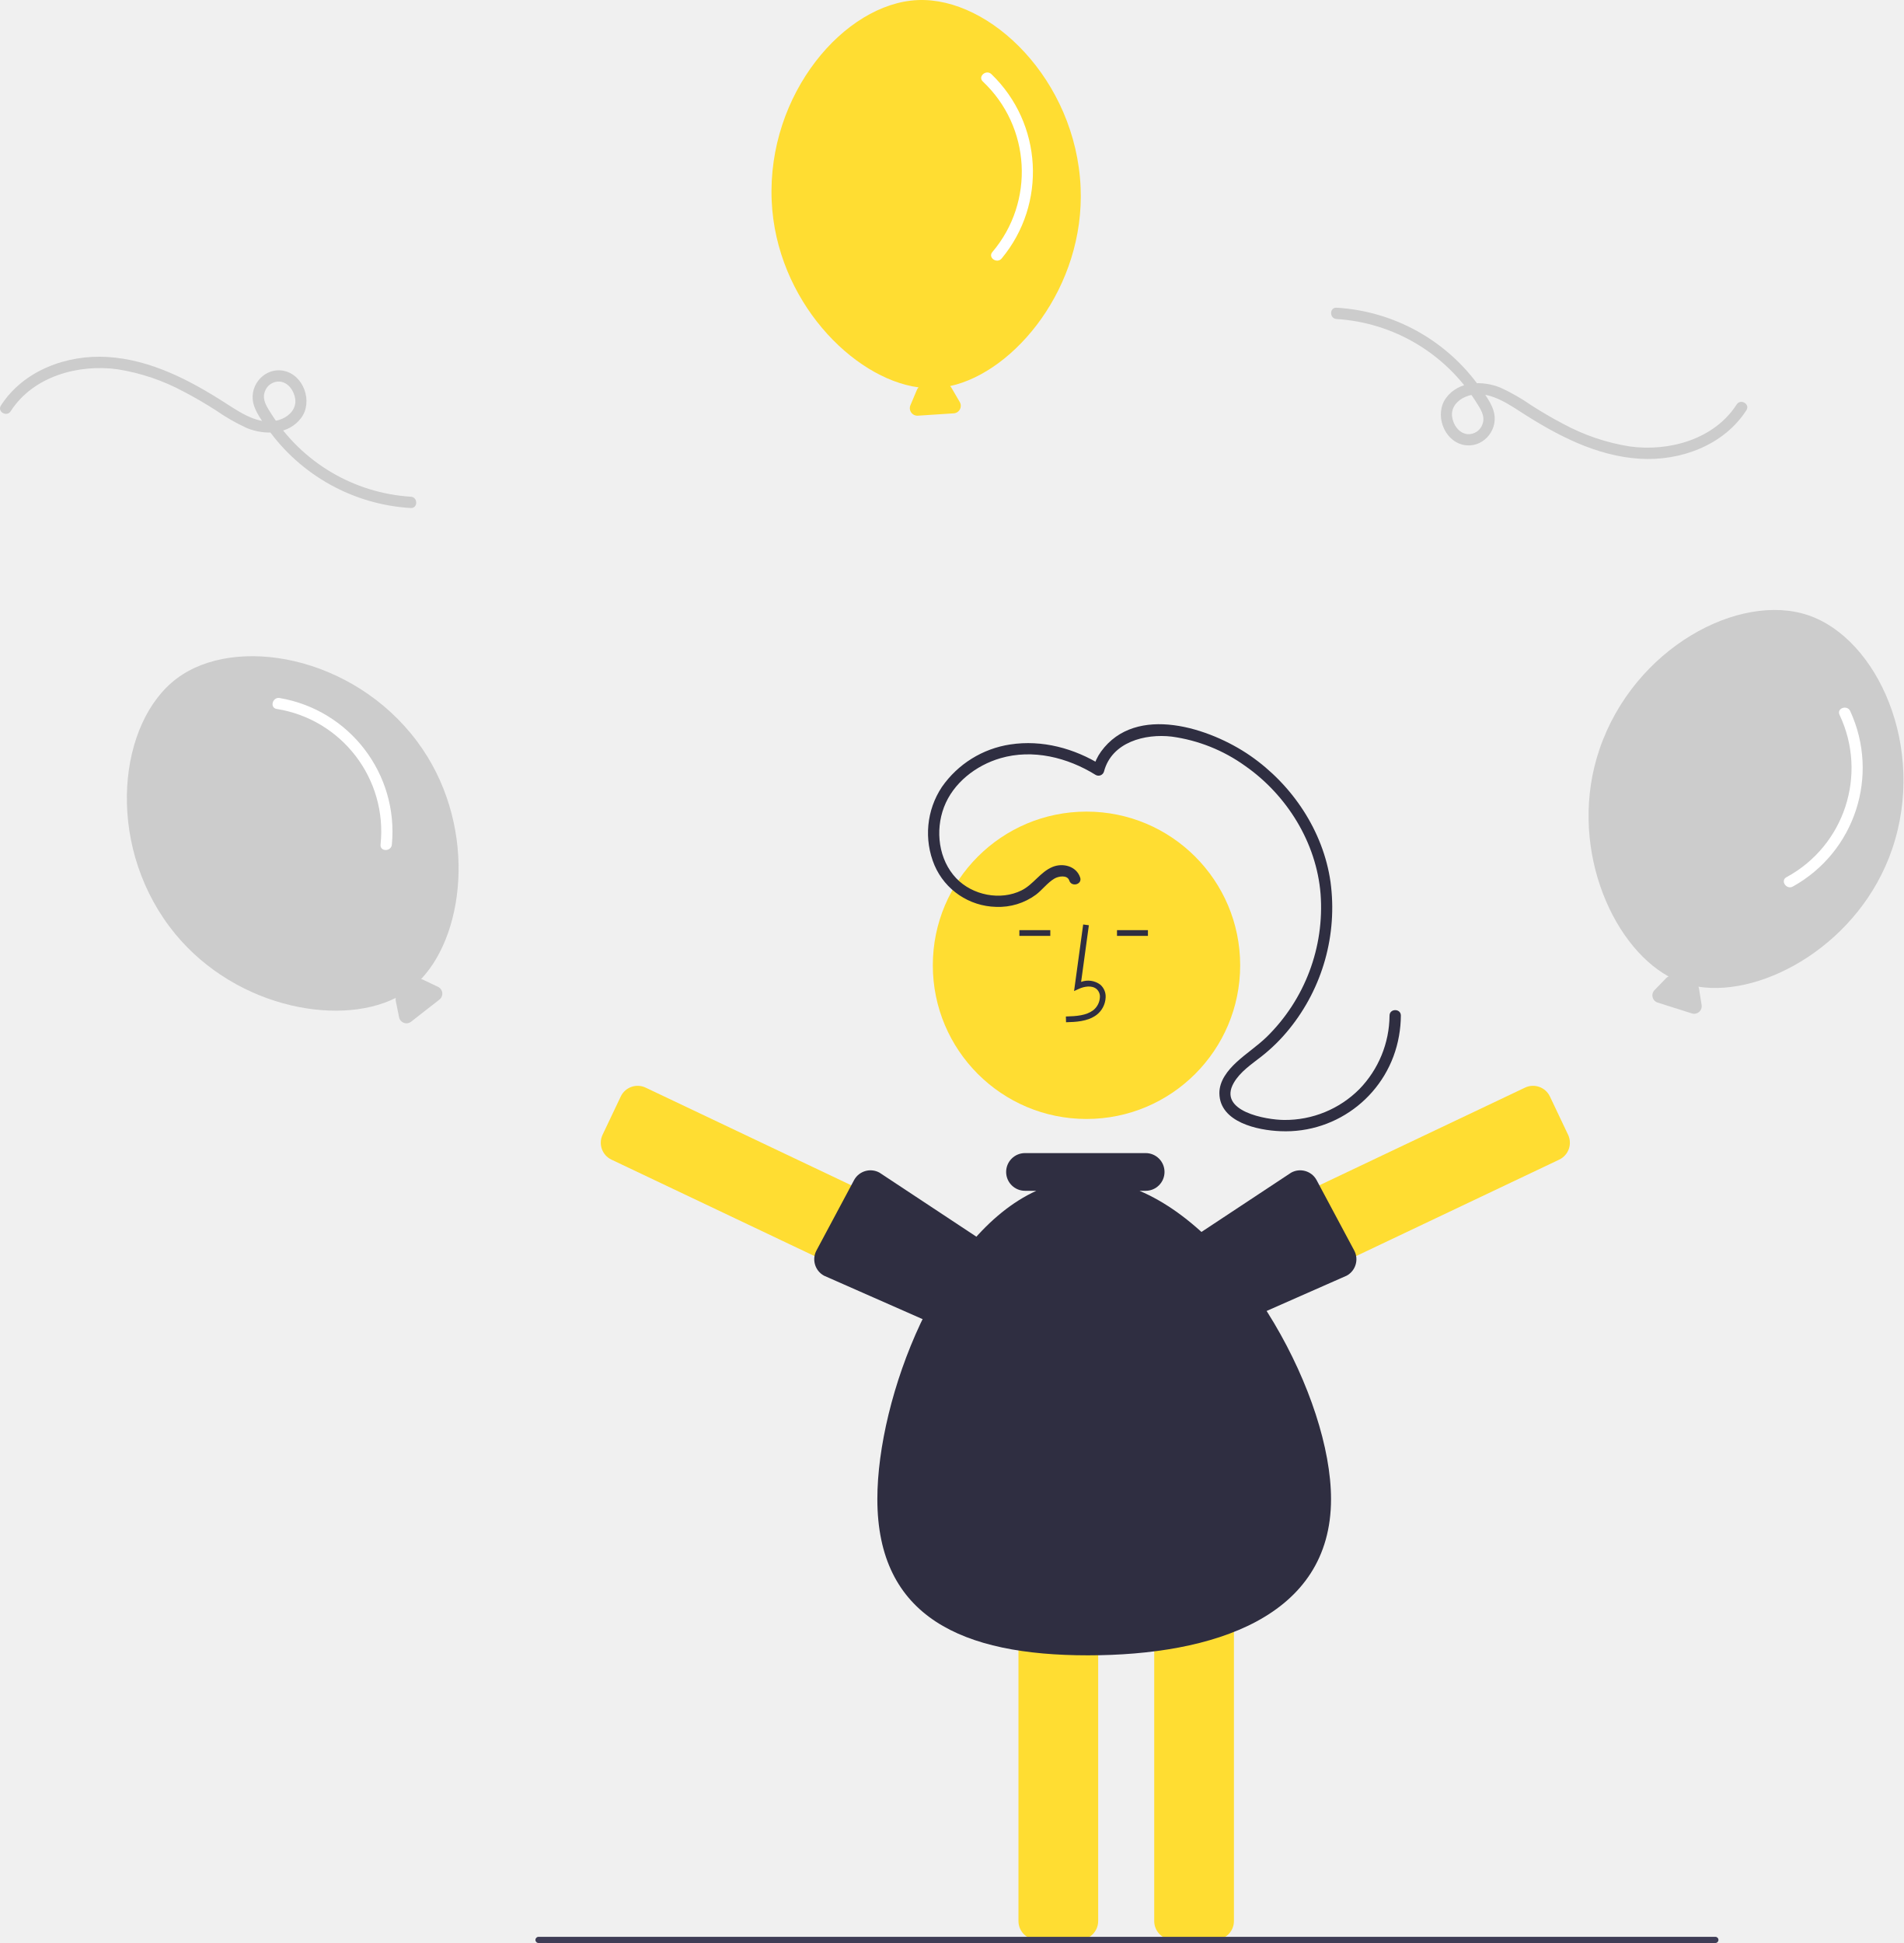
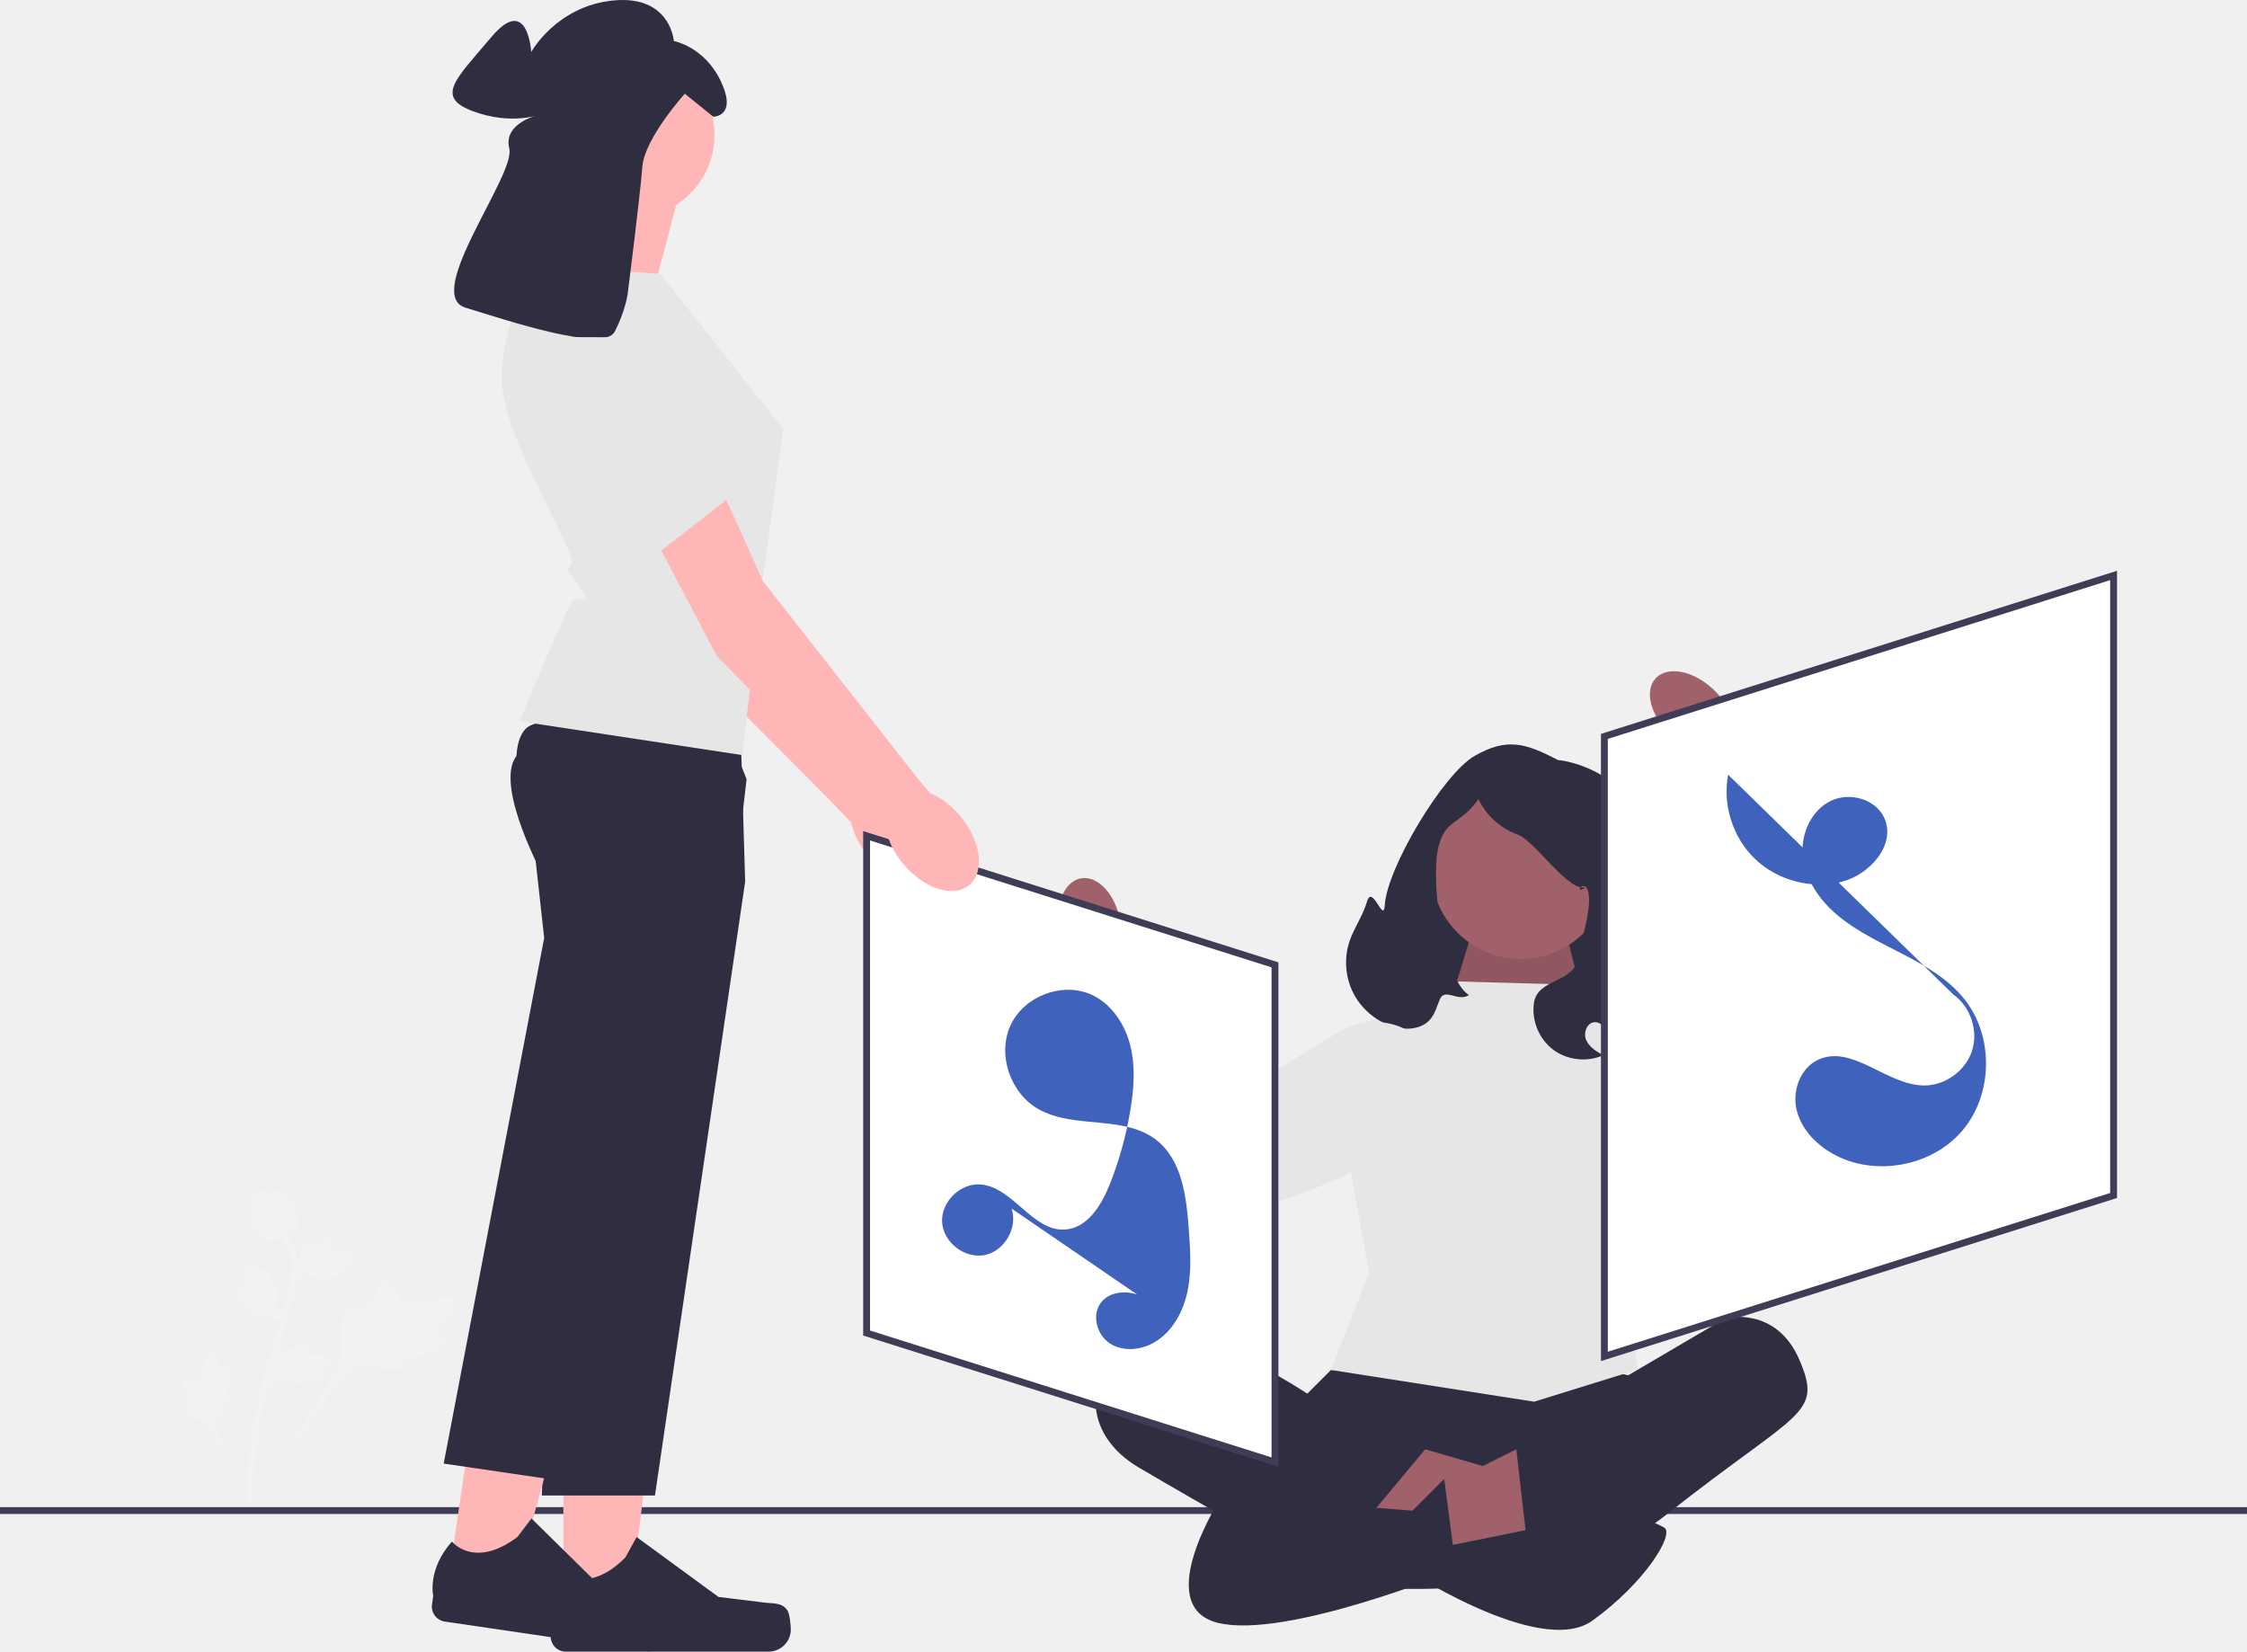
- <svg xmlns="http://www.w3.org/2000/svg" data-name="Layer 1" width="616.258" height="629" viewBox="0 0 616.258 629">
-   <path d="M426.896,375.502c-20.785-27.815-58.827-34.528-77.73-20.403s-23.246,52.51-2.461,80.326c19.239,25.747,54.096,32.768,73.295,23.122a2.411,2.411,0,0,0-.011.914l1.082,5.351a2.442,2.442,0,0,0,3.896,1.44l9.166-7.161a2.442,2.442,0,0,0-.454-4.129l-4.931-2.345a2.417,2.417,0,0,0-.543-.17C443.004,436.803,446.177,401.305,426.896,375.502Z" transform="translate(-291.8712 -135.5)" fill="#ccc" />
-   <path d="M381.431,365a40.17,40.17,0,0,1,33.644,43.918c-.223,2.345,3.441,2.33,3.662,0a43.923,43.923,0,0,0-36.332-47.45C380.099,361.077,379.108,364.606,381.431,365Z" transform="translate(-291.8712 -135.5)" fill="#fff" />
-   <path d="M904.468,410.328c11.184-32.873-4.794-68.043-27.135-75.644s-56.453,10.527-67.637,43.4c-10.352,30.428,3.57,63.146,22.383,73.524a2.411,2.411,0,0,0-.76.508l-3.801,3.919a2.442,2.442,0,0,0,1.016,4.028l11.089,3.509a2.442,2.442,0,0,0,3.148-2.71l-.855-5.392a2.417,2.417,0,0,0-.166-.544C863.023,458.281,894.093,440.822,904.468,410.328Z" transform="translate(-291.8712 -135.5)" fill="#ccc" />
-   <path d="M887.416,366.893a40.17,40.17,0,0,1-17.192,52.585c-2.06,1.142.025,4.155,2.071,3.02a43.923,43.923,0,0,0,18.584-56.8C889.898,363.576,886.428,364.755,887.416,366.893Z" transform="translate(-291.8712 -135.5)" fill="#fff" />
-   <path d="M641.717,196.15c-1.52-34.69-29.181-61.654-52.757-60.622s-48.774,30.312-47.254,65.002c1.407,32.11,26.262,57.536,47.56,60.372a2.411,2.411,0,0,0-.524.749l-2.118,5.032a2.442,2.442,0,0,0,2.41,3.384l11.607-.758a2.442,2.442,0,0,0,1.949-3.668l-2.755-4.714a2.417,2.417,0,0,0-.352-.446C620.52,255.882,643.127,228.33,641.717,196.15Z" transform="translate(-291.8712 -135.5)" fill="#ffdd32" />
-   <path d="M610.053,161.876a40.17,40.17,0,0,1,3.081,55.238c-1.505,1.812,1.532,3.862,3.027,2.062a43.923,43.923,0,0,0-3.316-59.67C611.161,157.883,608.356,160.242,610.053,161.876Z" transform="translate(-291.8712 -135.5)" fill="#fff" />
-   <circle cx="351.752" cy="312.489" r="49.752" fill="#ffdd32" />
-   <path d="M641.361,763.448H627.641a6.049,6.049,0,0,1-6.042-6.042v-114.355a6.049,6.049,0,0,1,6.042-6.042h13.72a6.049,6.049,0,0,1,6.042,6.042v114.355A6.049,6.049,0,0,1,641.361,763.448Z" transform="translate(-291.8712 -135.5)" fill="#ffdd32" />
-   <path d="M685.311,763.448h-13.72a6.049,6.049,0,0,1-6.042-6.042v-114.355a6.049,6.049,0,0,1,6.042-6.042H685.311a6.049,6.049,0,0,1,6.042,6.042v114.355A6.049,6.049,0,0,1,685.311,763.448Z" transform="translate(-291.8712 -135.5)" fill="#ffdd32" />
-   <path d="M607.058,544.697l-5.886,12.394a6.049,6.049,0,0,1-8.05,2.866L489.823,510.901a6.049,6.049,0,0,1-2.866-8.05l5.886-12.394a6.049,6.049,0,0,1,8.05-2.866l103.299,49.056A6.049,6.049,0,0,1,607.058,544.697Z" transform="translate(-291.8712 -135.5)" fill="#ffdd32" />
-   <path d="M622.62,551.34a5.995,5.995,0,0,1-.631,4.13l-6.631,12.011a6.05,6.05,0,0,1-8.211,2.37l-48.542-21.399a6.048,6.048,0,0,1-2.369-8.21l-0-0L568.4,517.485a6.042,6.042,0,0,1,8.21-2.369l43.597,28.819c1.413.78,1.85,5.388,2.298,6.938C622.55,551.029,622.588,551.184,622.62,551.34Z" transform="translate(-291.8712 -135.5)" fill="#2f2e41" />
-   <path d="M682.303,536.646l103.299-49.056a6.049,6.049,0,0,1,8.05,2.866l5.886,12.394a6.049,6.049,0,0,1-2.866,8.05L693.373,559.957a6.049,6.049,0,0,1-8.05-2.866l-5.886-12.394A6.049,6.049,0,0,1,682.303,536.646Z" transform="translate(-291.8712 -135.5)" fill="#ffdd32" />
-   <path d="M663.989,550.874c.448-1.551.885-6.158,2.298-6.938l43.597-28.819a6.042,6.042,0,0,1,8.21,2.369l12.164,22.756-0.0 0a6.048,6.048,0,0,1-2.369,8.21l-48.542,21.399a6.05,6.05,0,0,1-8.211-2.37l-6.631-12.011a5.995,5.995,0,0,1-.631-4.13C663.906,551.184,663.944,551.029,663.989,550.874Z" transform="translate(-291.8712 -135.5)" fill="#2f2e41" />
-   <path d="M637,466.428l-.052-1.859c3.459-.096,6.508-.313,8.8-1.987a5.715,5.715,0,0,0,2.214-4.21,3.267,3.267,0,0,0-1.072-2.691c-1.521-1.285-3.969-.869-5.752-.051l-1.538.705,2.95-21.558,1.842.252-2.509,18.338a6.563,6.563,0,0,1,6.208.893,5.086,5.086,0,0,1,1.729,4.176,7.56,7.56,0,0,1-2.975,5.646C643.9,466.235,640.074,466.342,637,466.428Z" transform="translate(-291.8712 -135.5)" fill="#2f2e41" />
-   <rect x="361.629" y="301.112" width="10.013" height="1.859" fill="#2f2e41" />
-   <rect x="330.023" y="301.112" width="10.013" height="1.859" fill="#2f2e41" />
-   <path d="M660.774,520.994h2.006a6.104,6.104,0,1,0,0-12.208H623.714a6.104,6.104,0,0,0,0,12.208h3.67c-31.352,14.264-51.47,66.955-51.47,99.79,0,38.252,27.607,50.59,68.166,50.59s78.712-12.339,78.712-50.59C722.792,587.949,694.454,535.259,660.774,520.994Z" transform="translate(-291.8712 -135.5)" fill="#2f2e41" />
-   <path d="M641.574,419.575c-1.212-3.684-5.585-4.815-8.951-3.425-3.947,1.63-6.185,5.667-9.997,7.575-6.856,3.432-15.952,1.589-21.179-3.913-5.716-6.016-6.842-15.405-3.965-23.002,2.975-7.856,10.355-13.542,18.257-15.851,10.5-3.069,21.765-.253,30.86,5.408a1.848,1.848,0,0,0,2.69-1.094c2.501-9.555,13.289-12.336,21.958-11.311a53.079,53.079,0,0,1,23.712,9.463c13.552,9.455,23.106,24.856,24.445,41.435a58.686,58.686,0,0,1-17.45,46.332c-3.055,2.948-6.615,5.267-9.73,8.139-2.837,2.617-5.634,6.06-5.577,10.133.13,9.367,12.456,11.95,19.75,12.231a37.291,37.291,0,0,0,38.399-30.836,38.541,38.541,0,0,0,.602-6.585c.011-2.357-3.652-2.36-3.662,0a34.541,34.541,0,0,1-9.777,23.814,33.922,33.922,0,0,1-24.349,9.972c-5.823-.029-21.6-2.79-16.312-12.001,2.067-3.602,5.777-6.054,8.975-8.56a56.152,56.152,0,0,0,9.005-8.889,62.398,62.398,0,0,0,13.347-47.612c-2.361-16.515-12.374-31.438-25.997-40.862-12.97-8.973-36.942-16.908-48.278-1.362a16.437,16.437,0,0,0-2.591,5.525l2.69-1.094c-8.762-5.453-19.207-8.282-29.505-6.705a32.954,32.954,0,0,0-22.14,13.765,26.96,26.96,0,0,0-2.39,25.342,22.264,22.264,0,0,0,19.953,13.473,20.382,20.382,0,0,0,12.894-3.946c2.086-1.591,3.689-3.843,5.947-5.197,1.293-.776,4.2-1.32,4.836.612.733,2.229,4.271,1.274,3.532-.974Z" transform="translate(-291.8712 -135.5)" fill="#2f2e41" />
-   <path d="M724.586,238.774a57.623,57.623,0,0,1,45.071,26.697c1.364,2.181,3.146,4.578,2.201,7.263a4.775,4.775,0,0,1-4.948,3.305c-2.785-.339-4.582-3.063-4.925-5.674-.389-2.961,1.7-5.286,4.279-6.386,6.303-2.689,12.662,1.466,17.796,4.782,11.698,7.556,24.565,14.389,38.74,15.25,13.115.797,27.179-4.346,34.474-15.719,1.276-1.99-1.893-3.828-3.162-1.849-7.235,11.28-21.86,15.331-34.577,13.587a67.219,67.219,0,0,1-21.636-7.345c-3.495-1.814-6.885-3.825-10.207-5.939a65.129,65.129,0,0,0-10.011-5.739c-5.837-2.398-13.565-2.211-17.642,3.31-3.804,5.151-.864,13.725,5.498,15.173,6.03,1.372,11.312-4.298,10.071-10.228-.635-3.033-2.919-6.001-4.687-8.48A61.29,61.29,0,0,0,724.586,235.112c-2.356-.117-2.35,3.546,0,3.662Z" transform="translate(-291.8712 -135.5)" fill="#ccc" />
-   <path d="M424.856,296.298a57.623,57.623,0,0,1-45.071-26.697c-1.364-2.181-3.146-4.578-2.201-7.263a4.775,4.775,0,0,1,4.948-3.305c2.785.339,4.582,3.063,4.925,5.674.389,2.961-1.7,5.286-4.279,6.386-6.303,2.689-12.662-1.466-17.796-4.782-11.698-7.556-24.565-14.389-38.74-15.25-13.115-.797-27.179,4.346-34.474,15.719-1.276,1.99,1.893,3.828,3.162,1.849,7.235-11.28,21.86-15.331,34.577-13.587a67.219,67.219,0,0,1,21.636,7.345c3.495,1.814,6.885,3.825,10.207,5.939a65.13,65.13,0,0,0,10.011,5.739c5.837,2.398,13.565,2.211,17.642-3.31,3.804-5.151.864-13.725-5.498-15.173-6.03-1.372-11.312,4.298-10.071,10.228.635,3.033,2.919,6.001,4.687,8.48A61.29,61.29,0,0,0,424.856,299.96c2.356.117,2.35-3.546,0-3.662Z" transform="translate(-291.8712 -135.5)" fill="#ccc" />
-   <path d="M847.218,764.5h-381a1,1,0,0,1,0-2h381a1,1,0,0,1,0,2Z" transform="translate(-291.8712 -135.5)" fill="#3f3d56" />
+ <svg xmlns="http://www.w3.org/2000/svg" width="656" height="482.188" viewBox="0 0 656 482.188">
+   <g>
+     <path d="M129.971,390.228c-.354-1.084-3.039-.607-3.296-1.576-.257-.966,2.319-1.776,4.295-4.498,.356-.491,2.601-3.584,1.74-4.886-1.632-2.466-12.988,3.676-15.714,.229-.598-.756-.844-2.055-2.626-4.472-.709-.961-1.164-1.426-1.707-1.412-.771,.019-1.047,.984-2.259,2.732-1.818,2.621-2.474,2.292-3.671,4.439-.889,1.594-.994,2.613-1.635,2.673-.907,.085-1.282-1.9-2.39-1.977-1.131-.079-2.263,1.882-2.824,3.415-1.053,2.875-.401,5.073-.256,7.263,.157,2.38-.212,5.864-2.798,10.336l-24.392,38.862c5.238-7.922,20.108-29.526,26.099-37.45,1.729-2.288,3.588-4.585,6.449-5.017,2.754-.416,6.105,.947,10.782,.867,.546-.009,2.066-.054,2.436-.86,.306-.666-.453-1.245-.177-1.871,.37-.84,2.037-.48,4.308-1.037,1.601-.393,2.689-1.043,3.625-1.602,.282-.169,4.484-2.714,4.012-4.157h-0Z" fill="#f2f2f2" />
+     <path d="M66.085,399.301c-.634-.139-1.175,1.316-1.725,1.163-.548-.153-.202-1.651-.968-3.406-.138-.317-1.009-2.311-1.896-2.264-1.681,.089-1.943,7.435-4.421,7.779-.544,.075-1.252-.179-2.953-.001-.676,.071-1.036,.16-1.186,.431-.213,.384,.181,.798,.689,1.897,.762,1.648,.411,1.875,1.119,3.082,.526,.896,.995,1.242,.84,1.574-.22,.47-1.302,.081-1.66,.603-.365,.532,.271,1.654,.861,2.371,1.107,1.346,2.374,1.66,3.491,2.221,1.213,.61,2.817,1.796,4.266,4.355l12.036,23.184c-2.377-4.857-8.69-18.388-10.85-23.615-.624-1.509-1.215-3.084-.602-4.613,.59-1.472,2.226-2.723,3.537-5.042,.153-.271,.57-1.03,.281-1.444-.239-.342-.742-.137-.97-.453-.305-.424,.352-1.138,.734-2.414,.269-.899,.264-1.621,.26-2.241-.001-.187-.038-2.984-.882-3.169v0Z" fill="#f2f2f2" />
+     <path d="M78.093,404.958l.378-3.493,.232-.219c1.074-1.015,1.745-2.089,1.997-3.196,.04-.176,.071-.354,.103-.535,.126-.718,.282-1.611,.972-2.538,.386-.517,1.409-1.684,2.463-1.276,.285,.107,.477,.291,.61,.487,.033-.034,.068-.068,.104-.105,.455-.443,.774-.605,1.081-.761,.236-.12,.479-.244,.891-.573,.181-.144,.326-.275,.447-.384,.37-.33,.843-.717,1.491-.564,.687,.188,.923,.843,1.079,1.277,.279,.774,.365,1.306,.422,1.659,.02,.129,.044,.274,.062,.321,.15,.379,2.038,.477,2.748,.518,1.597,.087,2.978,.162,3.31,1.255,.238,.782-.258,1.635-1.519,2.603-.393,.301-.785,.509-1.127,.664,.21,.199,.378,.469,.388,.838h0c.023,.872-.872,1.542-2.659,1.993-.444,.113-1.042,.263-1.823,.226-.368-.018-.691-.075-.966-.127-.041,.157-.116,.32-.252,.474-.398,.455-1.04,.571-1.912,.314-.963-.268-1.723-.633-2.395-.954-.586-.279-1.092-.518-1.516-.583-.789-.11-1.525,.377-2.405,1.025l-2.206,1.655h-0Z" fill="#f2f2f2" />
+     <path d="M84.389,385.063l-3.475,.52-.271-.169c-1.254-.781-2.464-1.158-3.598-1.121-.18,.006-.36,.021-.544,.036-.727,.061-1.63,.136-2.702-.296-.598-.243-1.987-.935-1.859-2.059,.031-.302,.161-.535,.316-.714-.041-.024-.083-.048-.128-.075-.544-.328-.781-.595-1.01-.853-.176-.198-.357-.402-.781-.717-.186-.138-.348-.245-.485-.335-.413-.274-.907-.634-.924-1.299,.007-.712,.582-1.106,.962-1.368,.678-.466,1.171-.684,1.498-.829,.12-.052,.254-.112,.295-.142,.328-.242-.056-2.092-.196-2.79-.321-1.566-.599-2.922,.374-3.52,.696-.429,1.647-.165,2.903,.809,.391,.304,.691,.631,.928,.922,.139-.254,.358-.485,.712-.588h0c.838-.244,1.712,.452,2.602,2.066,.222,.401,.519,.941,.681,1.707,.076,.361,.103,.687,.122,.966,.162-0,.339,.031,.522,.123,.541,.269,.816,.861,.789,1.77-.015,.999-.175,1.828-.315,2.558-.121,.638-.224,1.188-.18,1.614,.093,.791,.751,1.379,1.602,2.066l2.16,1.714h-0Z" fill="#f2f2f2" />
+     <path d="M84.857,374.629l.378-3.493,.232-.219c1.074-1.015,1.745-2.089,1.997-3.196,.04-.176,.071-.354,.103-.535,.126-.718,.282-1.611,.972-2.538,.386-.517,1.409-1.684,2.463-1.276,.285,.107,.477,.291,.61,.487,.033-.034,.068-.068,.104-.105,.455-.443,.774-.605,1.081-.761,.236-.12,.479-.244,.891-.573,.181-.144,.326-.275,.447-.384,.37-.33,.843-.717,1.491-.564,.687,.188,.923,.843,1.079,1.277,.279,.774,.365,1.306,.422,1.659,.02,.129,.044,.274,.062,.321,.15,.379,2.038,.477,2.748,.518,1.597,.087,2.978,.162,3.31,1.255,.238,.782-.258,1.635-1.519,2.603-.393,.301-.785,.509-1.127,.664,.21,.199,.378,.469,.388,.838h0c.023,.872-.872,1.542-2.659,1.993-.444,.113-1.042,.263-1.823,.226-.368-.018-.691-.075-.966-.127-.041,.157-.116,.32-.252,.474-.398,.455-1.04,.571-1.912,.314-.963-.268-1.723-.633-2.395-.954-.586-.279-1.092-.518-1.516-.583-.789-.11-1.525,.377-2.405,1.025l-2.206,1.655h-0Z" fill="#f2f2f2" />
+     <path d="M73.591,441.554l-.614-.607,.011-.863-.011,.863-.854-.09c.004-.08-.002-.268-.008-.561-.033-1.607-.135-6.497,.546-14.011,.475-5.245,1.27-10.569,2.362-15.827,1.093-5.266,2.228-9.185,3.14-12.334,.688-2.375,1.382-4.628,2.06-6.823,1.809-5.863,3.516-11.402,4.574-17.719,.237-1.41,.728-4.346-.278-7.811-.584-2.01-1.584-3.901-2.972-5.62l1.344-1.085c1.532,1.9,2.638,3.995,3.286,6.226,1.116,3.842,.58,7.04,.323,8.577-1.076,6.429-2.801,12.021-4.628,17.941-.674,2.187-1.366,4.43-2.051,6.795-.903,3.12-2.028,7.005-3.107,12.203-1.079,5.195-1.864,10.454-2.334,15.633-.672,7.419-.571,12.237-.538,13.819,.017,.845,.021,1.022-.251,1.295v-0Z" fill="#f2f2f2" />
+     <path d="M77.858,362.138c-.069-.015-.139-.033-.208-.053-1.418-.397-2.555-1.553-3.381-3.433-.387-.884-.478-1.815-.66-3.671-.029-.286-.155-1.734,0-3.653,.101-1.254,.236-1.758,.577-2.153,.379-.441,.89-.693,1.429-.82,.015-.166,.069-.328,.177-.482,.444-.639,1.187-.376,1.59-.24,.203,.073,.456,.166,.741,.214,.447,.077,.715-.001,1.119-.118,.387-.112,.868-.252,1.533-.24,1.312,.018,2.284,.608,2.604,.802,1.687,1.014,2.269,2.631,2.943,4.503,.134,.375,.578,1.732,.682,3.479,.075,1.26-.09,1.776-.28,2.145-.387,.758-.979,1.11-2.449,1.85-1.536,.775-2.306,1.163-2.938,1.362-1.47,.462-2.393,.751-3.479,.509v0Z" fill="#f2f2f2" />
+   </g>
+   <g>
+     <path d="M272.893,256.007c4.584-3.873,3.367-12.851-2.719-20.055-2.664-3.153-5.819-5.443-8.909-6.697l-3.552-4.099-45.867-57.47s-25.4-57.171-32.899-63.347c-7.498-6.176-16.32-2.961-16.32-2.961l-6.883,8.516,42.892,79.824,43.897,44.177,5.926,6.178c.72,3.256,2.451,6.75,5.115,9.903,6.085,7.204,14.735,9.904,19.319,6.031Z" fill="#ffb6b6" />
+     <polygon points="186.313 114.968 197.807 131.826 214.308 156.248 184.658 166.504 158.48 121.585 186.313 114.968" fill="#e6e6e6" />
+   </g>
+   <rect y="440" width="656" height="2" fill="#3f3d56" />
+   <path d="M412.112,231.462h52.301v17.76c0,28.568-23.194,51.762-51.762,51.762h-.539v-69.522h0Z" transform="translate(876.5251 532.4457) rotate(-180)" fill="#2f2e41" />
+   <polygon points="423.767 291.684 432.436 263.311 454.674 262.198 464.413 300.984 423.767 291.684" fill="#a0616a" />
+   <polygon points="423.767 291.684 432.436 263.311 454.674 262.198 464.413 300.984 423.767 291.684" opacity=".1" />
+   <circle cx="444.003" cy="253.785" r="26.15" fill="#a0616a" />
+   <path d="M388.577,399.952l-6.922,6.922s-36.984-24.807-51.169-15.555c-14.185,9.251-14.802,27.166,1.877,37.049,16.679,9.884,59.302,33.975,59.302,33.975,0,0,56.831,9.884,95.131-20.385s45.403-28.725,38.608-44.786-21.621-12.355-21.621-12.355l-28.416,16.679-11.737-2.471-75.055,.927Z" fill="#2f2e41" />
+   <polyline points="390.121 407.674 419.773 420.646 408.653 447.209 364.794 436.707" fill="#2f2e41" />
+   <polyline points="465.91 407.674 425.95 426.206 441.393 458.328 485.87 439.178" fill="#2f2e41" />
+   <polygon points="425.95 286.547 387.342 303.586 399.696 371.536 388.577 399.952 447.879 409.218 478.29 399.782 475.677 386.362 478.29 336.277 488.65 306.674 460.852 287.525 425.95 286.547" fill="#e6e6e6" />
+   <polygon points="416.066 423.117 435.216 428.677 425.95 451.38 400.623 441.649 416.066 423.117" fill="#a0616a" />
+   <polygon points="442.68 423.117 419.155 434.854 419.155 452.78 445.717 449.68 442.68 423.117" fill="#a0616a" />
+   <path d="M408.653,457.092s40.77,27.18,56.214,16.061c15.443-11.119,24.092-25.327,21.003-27.18-3.089-1.853-12.355-4.942-12.355-4.942l-51.89,10.501-12.972,5.56Z" fill="#2f2e41" />
+   <path d="M356.764,436.707s-21.003,32.122-1.235,37.064c19.767,4.942,69.582-15.443,69.582-15.443l-3.485-26.563-9.266,9.266-55.596-4.324Z" fill="#2f2e41" />
+   <g>
+     <path id="uuid-f90347b5-01d3-4a65-adde-e3fff0e81842-5199" d="M487.663,214.367c-5.778-5.341-7.706-12.652-4.306-16.329,3.4-3.677,10.839-2.327,16.618,3.017,2.338,2.103,4.138,4.735,5.25,7.677l24.197,22.94-11.007,11.125-22.685-23.796c-3.02-.878-5.787-2.468-8.067-4.634Z" fill="#a0616a" />
+     <path d="M481.082,285.499l43.783-21.367-22.649-38.953,7.09-14.405s55.119,30.726,49.634,53.083c-5.485,22.358-60.157,63.431-77.617,56.864-5.301-1.993-8.371-5.551-10.078-9.539-4.167-9.738,.317-21.038,9.837-25.684Z" fill="#e6e6e6" />
+   </g>
+   <path d="M393.939,274.941c1.33-4.044,3.956-7.585,5.131-11.678,1.56-5.434,4.881,6.621,5.205,.977,.616-10.727,16.988-38.321,26.334-43.621,9.347-5.3,14.715-3.702,24.237,1.276,0,0,4.622,.294,10.377,3.135,5.754,2.841,10.934,7.391,13.172,13.406,1.774,4.767,1.578,10.003,2.17,15.055,1.651,14.075,9.541,27.461,7.848,41.531-.528,4.39-2.197,8.929-5.786,11.511-3.589,2.582-9.388,2.301-11.75-1.436-.806-1.275-1.147-2.788-1.838-4.13-.691-1.341-1.939-2.592-3.448-2.55-2.267,.063-3.421,3.105-2.527,5.189s2.995,3.343,4.967,4.462c-4.697,2.113-10.525,1.455-14.633-1.653-4.108-3.108-6.326-8.536-5.57-13.631,1.065-7.18,11.525-5.694,12.757-12.847,.897-5.207,4.047-13.921,3.189-19.134-.858-5.214-4.979,1.099-.638-1.913-4.776,2.302-14.992-13.448-19.992-15.213-5-1.764-9.239-5.584-11.513-10.374-5.303,7.687-9.968,5.6-11.867,14.744-1.899,9.144,1.254,37.349,9.074,42.454-3.13,2.135-7.022-2.242-8.49,1.25-.832,1.979-1.371,4.143-2.752,5.787-2.637,3.139-7.506,3.329-11.388,2.01-4.812-1.636-8.927-5.23-11.196-9.779-2.269-4.549-2.664-9.997-1.076-14.826Z" fill="#2f2e41" />
+   <g>
+     <path id="uuid-bae71f6d-0a8e-4bcd-ae8c-7ec40a5eb615-5200" d="M327.046,268.812c-1.413-7.741-6.553-13.286-11.479-12.386-4.926,.9-7.772,7.904-6.357,15.648,.523,3.101,1.781,6.031,3.668,8.547l6.403,32.722,15.291-3.332-7.935-31.904c.877-3.021,1.017-6.208,.41-9.294Z" fill="#a0616a" />
+     <path d="M390.63,301.372l-41.502,25.517-20.752-39.996-15.961-1.732s-3.594,63.002,18.222,70.351c21.816,7.349,85.79-16.801,89.603-35.062,1.157-5.544-.201-10.043-2.654-13.621-5.99-8.736-17.933-11.005-26.956-5.458Z" fill="#e6e6e6" />
+   </g>
+   <polygon points="617.051 349.012 468.39 395.999 468.39 214.986 617.051 168 617.051 349.012" fill="#fff" />
+   <path d="M467.39,397.364V214.254l150.661-47.619v183.11l-150.661,47.619Zm2-181.646v178.915l146.661-46.354V169.365l-146.661,46.354Z" fill="#3f3d56" />
+   <polygon points="253 389.167 372.222 426.849 372.222 281.682 253 244 253 389.167" fill="#fff" />
+   <path d="M373.223,428.214l-1.302-.412-119.921-37.902V242.635l1.302,.412,119.921,37.902v147.265Zm-119.223-39.779l117.223,37.049v-143.069l-117.223-37.049v143.069Z" fill="#3f3d56" />
+   <path d="M504.521,226.173c-1.699,8.856,1.401,18.486,7.947,24.688,6.546,6.202,16.328,8.779,25.08,6.606,8.309-2.063,16.08-10.849,12.565-18.656-2.506-5.566-10.15-7.671-15.636-4.995s-8.537,9.109-8.22,15.205,3.56,11.762,7.888,16.067c11.288,11.228,29.367,14.139,39.316,26.569,8.688,10.854,8.421,27.89-.604,38.466-9.024,10.576-25.806,13.521-37.892,6.65-4.982-2.832-9.268-7.376-10.505-12.971s1.256-12.157,6.491-14.488c9.873-4.395,19.815,7.41,30.62,7.583,6.189,.099,12.2-4.182,14.13-10.063,1.93-5.881-.375-12.891-5.419-16.479" fill="#3f62bd" />
+   <path d="M295.311,352.825c1.911,5.609-2.05,12.45-7.866,13.586s-12.059-3.712-12.399-9.629c-.34-5.916,5.307-11.447,11.215-10.985,9.519,.745,15.139,13.773,24.668,13.164,6.519-.417,10.638-7.085,13.044-13.158,2.771-6.993,4.797-14.281,6.034-21.7,1.032-6.189,1.505-12.597,.017-18.693s-5.176-11.883-10.767-14.731c-8.493-4.326-20.118-.106-24.173,8.519s-.149,20.021,8.177,24.659c10.412,5.801,24.754,1.623,34.214,8.874,7.582,5.811,8.885,16.528,9.577,26.055,.441,6.077,.877,12.248-.367,18.212-1.244,5.964-4.413,11.802-9.668,14.885-3.98,2.335-9.294,2.798-13.124,.225s-5.268-8.528-2.29-12.053c2.438-2.885,6.877-3.345,10.446-2.106s6.473,3.836,9.274,6.37" fill="#3f62bd" />
+   <path d="M197.983,57.597l-8.325,31.738-31.738-6.244s12.487-22.893,9.365-33.299l30.698,7.805Z" fill="#ffb6b6" />
+   <g>
+     <polygon points="164.479 470.732 183.591 470.73 192.683 397.009 164.475 397.011 164.479 470.732" fill="#ffb6b6" />
+     <path d="M229.961,470.298h0c.595,1.002,.909,4.237,.909,5.403h0c0,3.583-2.904,6.487-6.487,6.487h-59.189c-2.444,0-4.425-1.981-4.425-4.425v-2.464s-2.928-7.406,3.1-16.535c0,0,7.492,7.148,18.688-4.048l3.301-5.981,23.898,17.478,13.246,1.631c2.898,.357,5.467-.055,6.958,2.455h0Z" fill="#2f2e41" />
+   </g>
+   <path d="M217.548,257.382l-26.336,179.216h-33.043l4.394-102.301,2.312-53.79-6.706-25.604s-3.058-5.691-5.633-12.59c-2.903-7.785-5.197-17.119-1.792-21.544,1.253-1.632,4.509-2.839,8.935-3.738,2.704-.552,5.852-.983,9.25-1.317,19.54-1.933,47.335-.726,47.335-.726l.707,23.317,.392,13.02,.186,6.057Z" fill="#2f2e41" />
+   <g>
+     <polygon points="130.811 461.967 149.721 464.745 169.439 393.131 141.531 389.03 130.811 461.967" fill="#ffb6b6" />
+     <path d="M195.66,471.063h0c.443,1.078,.283,4.324,.114,5.477h0c-.521,3.544-3.817,5.995-7.361,5.474l-58.56-8.61c-2.418-.355-4.09-2.604-3.735-5.022l.358-2.438s-1.82-7.753,5.472-15.908c0,0,6.373,8.162,19.078-1.286l4.136-5.437,21.102,20.768,12.868,3.54c2.815,.774,5.417,.741,6.527,3.441l0,0Z" fill="#2f2e41" />
+   </g>
+   <path d="M217.962,227.494l-3.612,31.109-19.7,65.555-32.429,107.926-32.687-4.804,29.337-153.455-2.905-26.313s-.946-2.616-2.03-6.445c-2.152-7.575-4.852-19.912-1.882-26.205,.401-.855,.904-1.598,1.527-2.199,1.168-1.133,3.542-1.821,6.723-2.186,13.296-1.503,40.677,2.795,52.861,4.905l4.797,12.111Z" fill="#2f2e41" />
+   <path d="M192.78,79.97l35.901,45.266-6.444,47.194-5.523,48.021-65.038-9.886s14.048-33.82,15.609-35.38,5.482,2.294,2.741-2.755-5.863-5.049-3.261-7.651-20.292-36.421-20.292-54.632,10.926-32.779,10.926-32.779l35.38,2.602Z" fill="#e6e6e6" />
+   <circle cx="184.404" cy="39.406" r="24.185" fill="#ffb6b6" />
+   <path d="M183.273,85.646s3.619-28.635,4.259-36.962c.641-8.327,12.395-21.328,12.395-21.328l8.327,6.726s7.046,0,2.242-10.249c-4.804-10.249-13.772-11.85-13.772-11.85,0,0-.961-13.452-17.615-11.85-16.654,1.601-24.021,15.053-24.021,15.053,0,0-.961-16.975-11.53-4.484s-16.654,17.615-5.445,21.779c11.21,4.164,19.537,.961,19.537,.961,0,0-10.889,2.242-8.968,9.929s-25.302,42.597-12.811,46.44c12.491,3.843,40.355,13.131,43.558,7.046,3.203-6.085,3.843-11.21,3.843-11.21Z" fill="#2f2e41" />
+   <path d="M282.967,258.406c4.616-3.834,3.475-12.823-2.55-20.077-2.637-3.176-5.773-5.492-8.853-6.772l-3.517-4.129-45.384-57.853s-24.92-57.382-32.367-63.621c-7.446-6.239-16.294-3.097-16.294-3.097l-6.954,8.458,42.221,80.181,43.525,44.543,5.874,6.228c.693,3.262,2.394,6.77,5.032,9.945,6.025,7.254,14.651,10.027,19.268,6.193Z" fill="#ffb6b6" />
+   <path d="M164.412,98.41s11.11,57.654,23.753,66.154l25.193-19.644s2.205-.095-1.899-4.73c-4.103-4.635-3.053-14.588-3.053-14.588,0,0,1.846,2.389-2.171-.927-4.018-3.316-.277-26.123-.277-26.123l-41.546-.142Z" fill="#e6e6e6" />
</svg>
